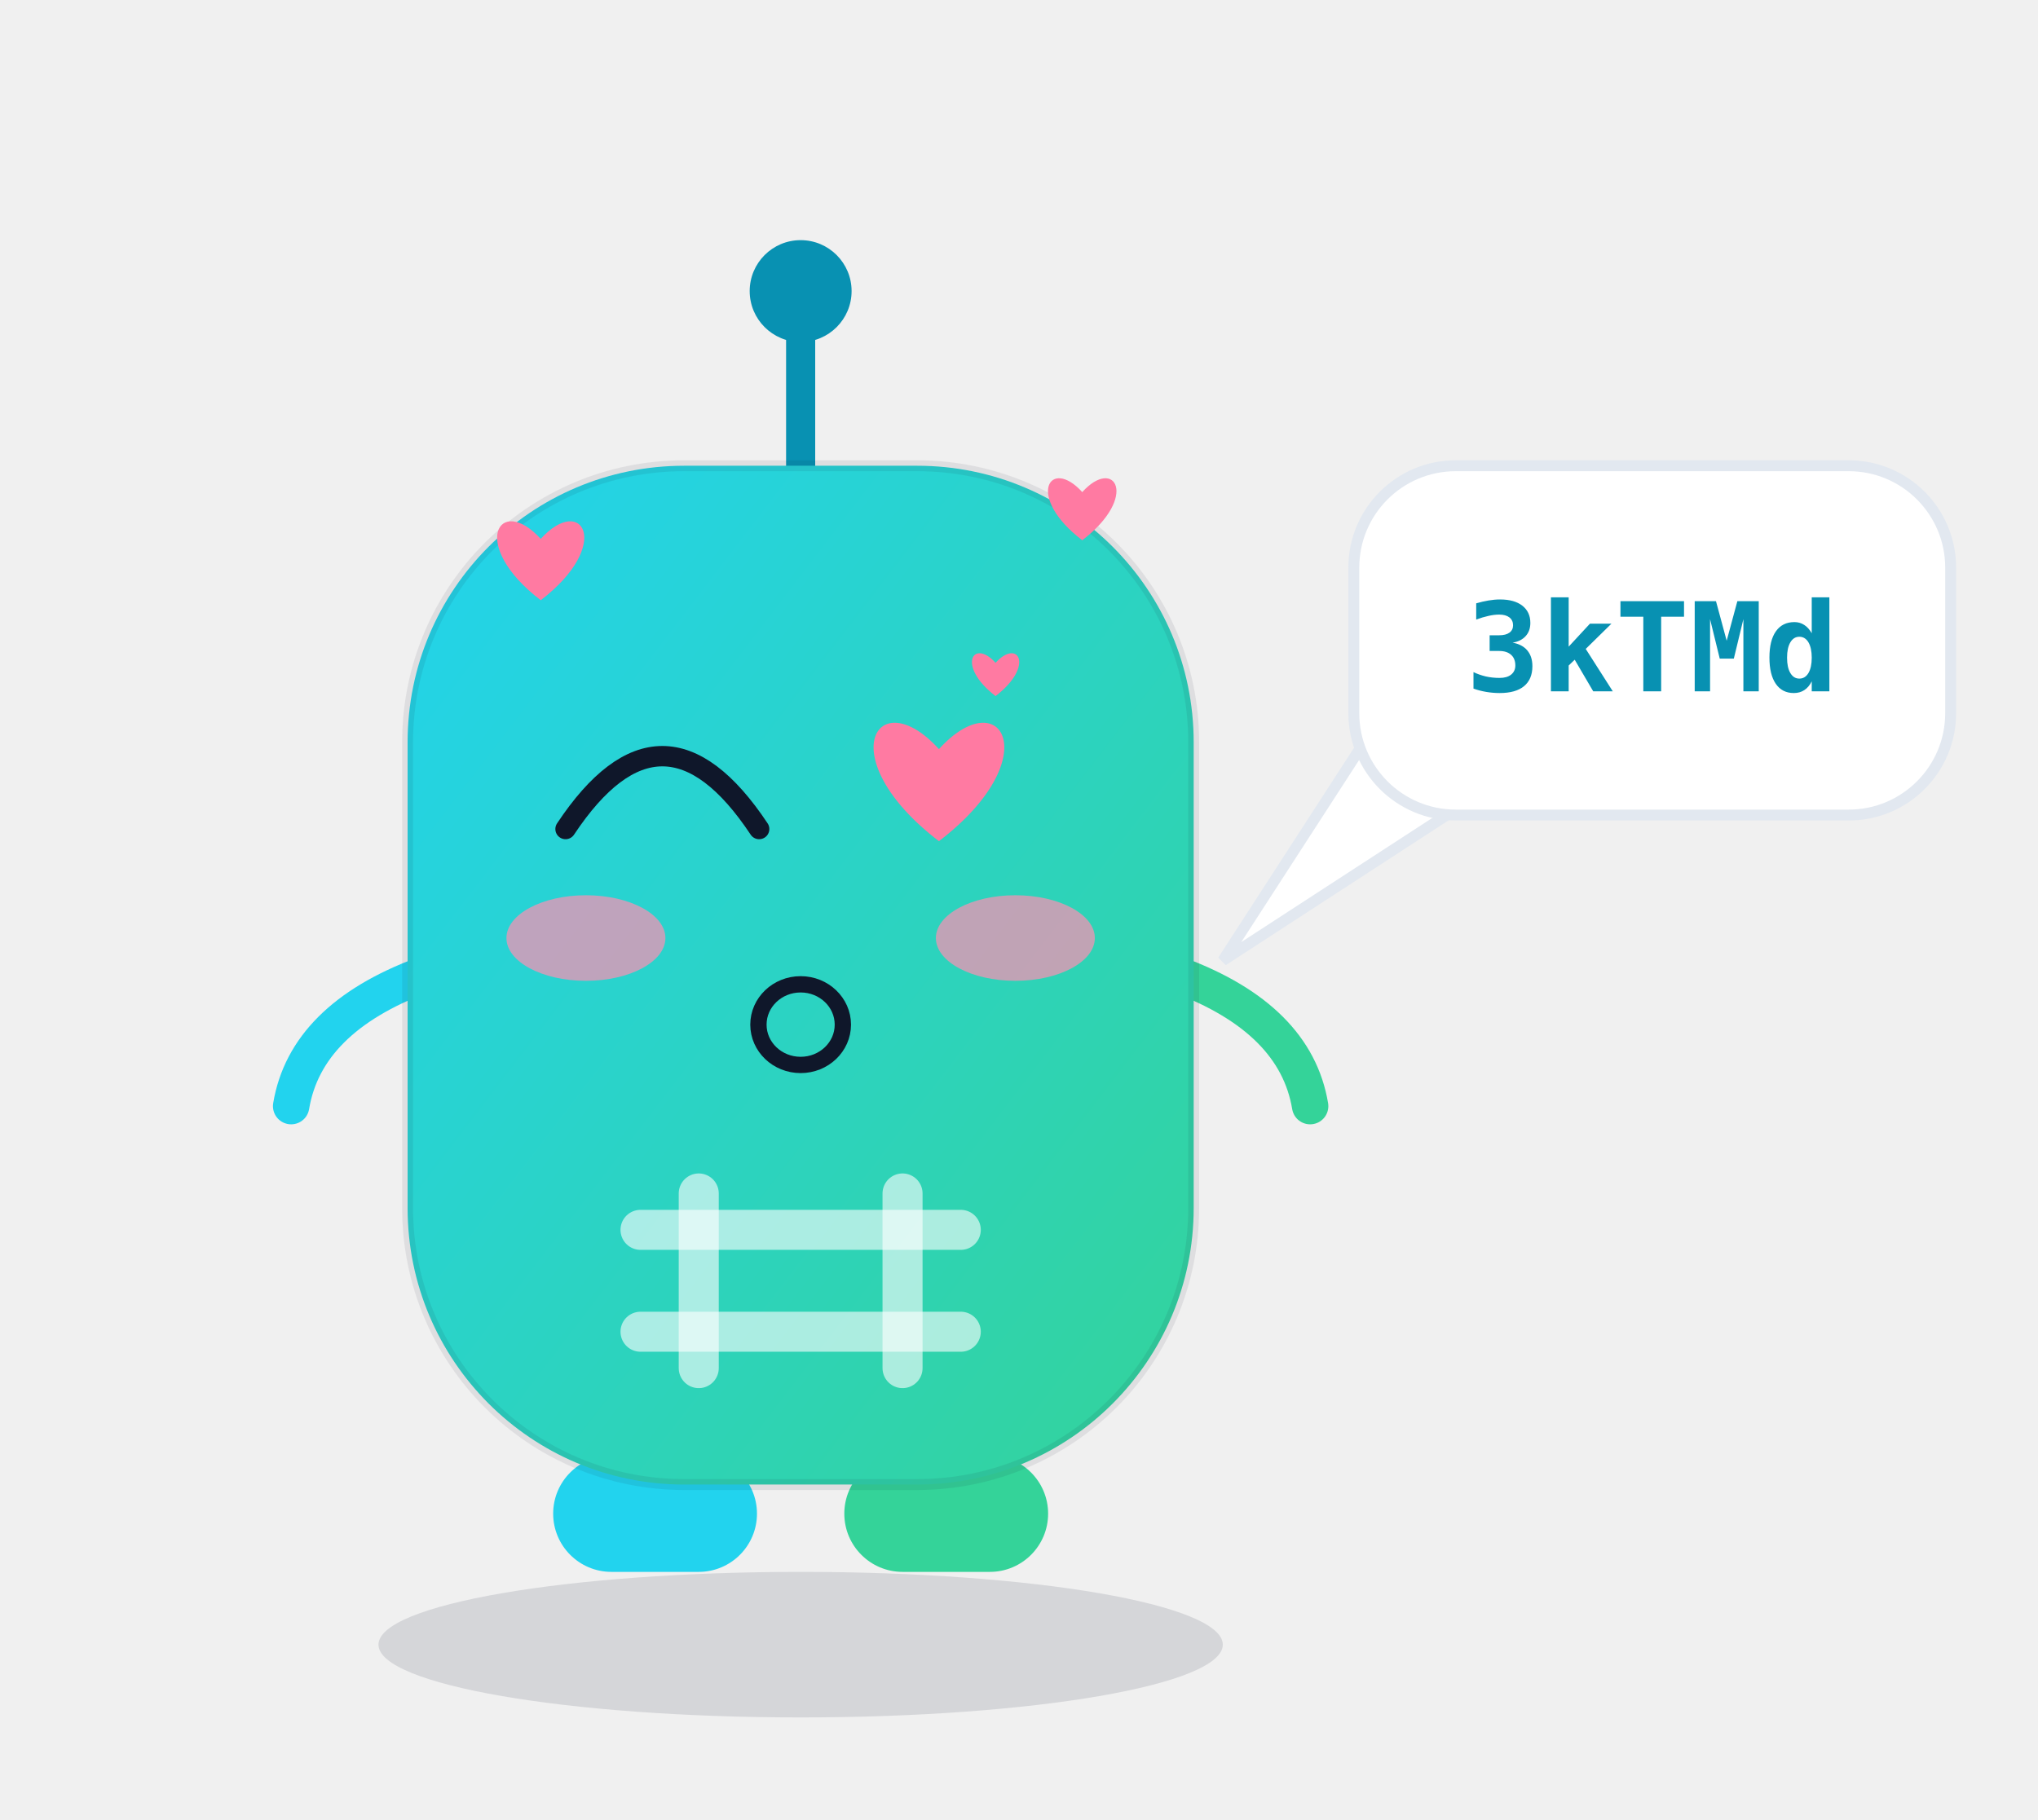
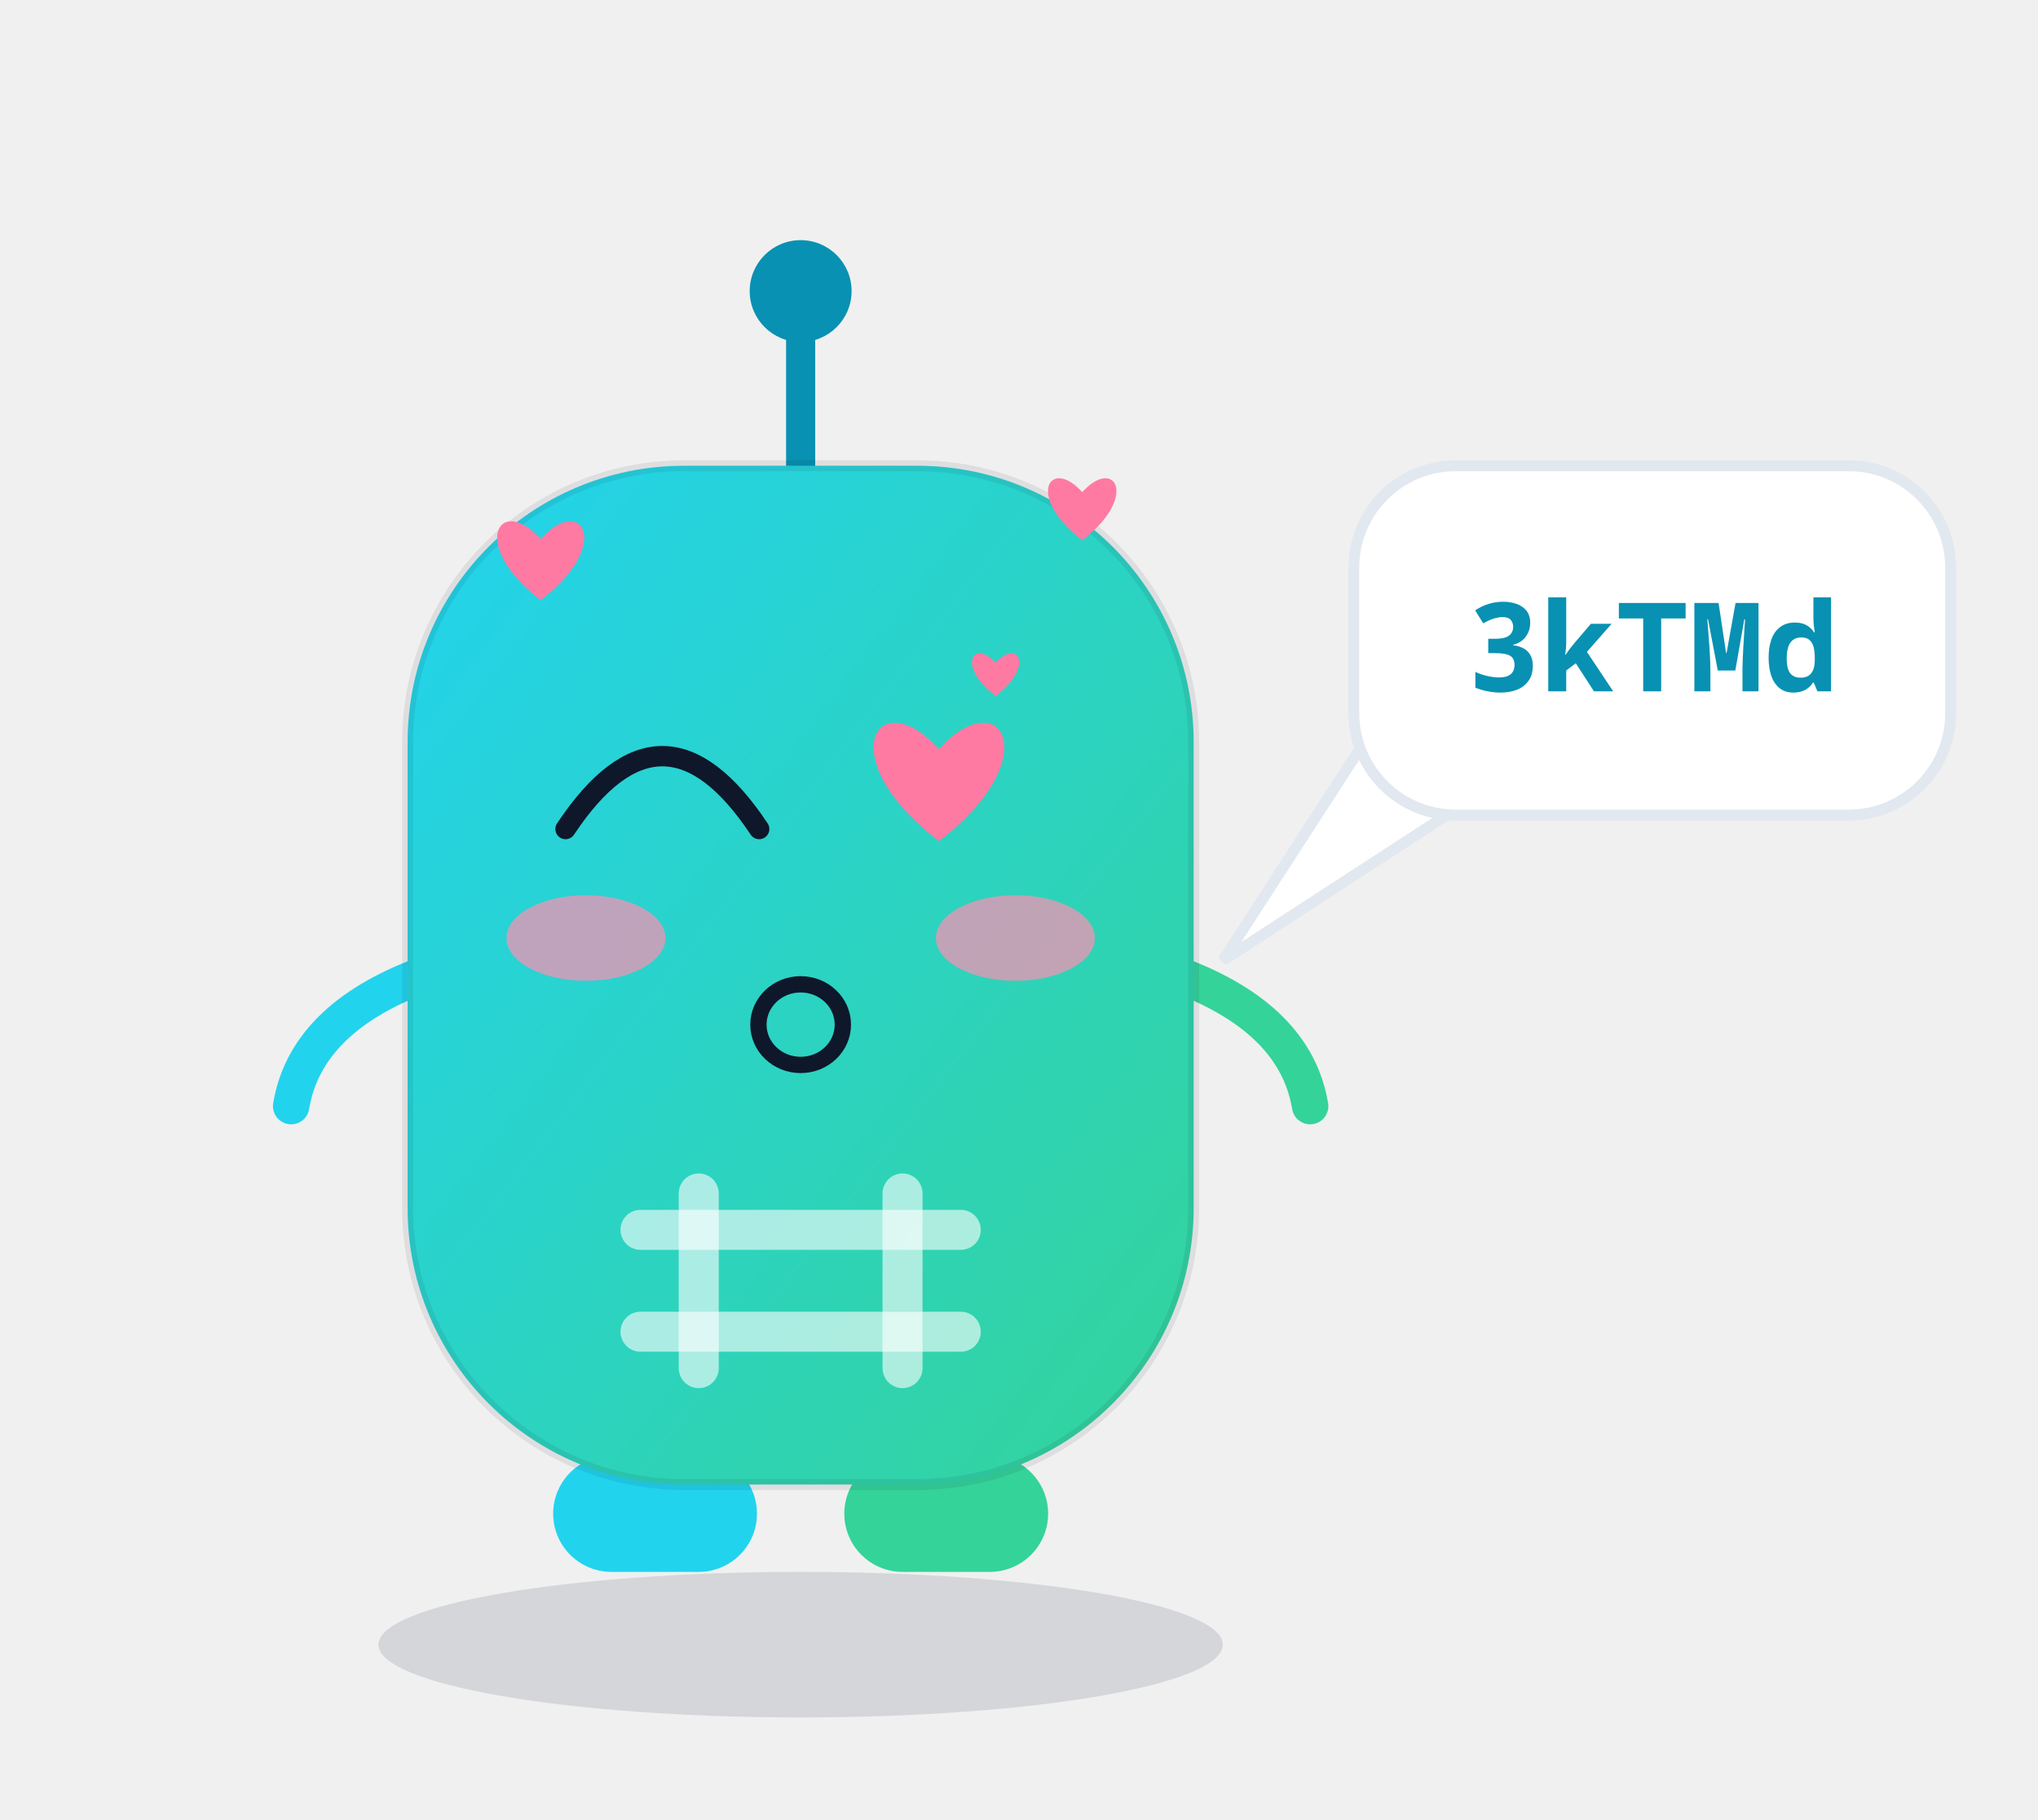
<svg xmlns="http://www.w3.org/2000/svg" viewBox="0 0 280 250" width="280" height="250" role="img" aria-label="哈希迪 Hashy · 撒娇 Coquettish">
  <style>
.ex-motion { animation: ex-sway 2.4s ease-in-out infinite; transform-box: fill-box; transform-origin: 50% 50%; }
.ex-anim-tear { animation: ex-tear 1.8s ease-in infinite; transform-box: fill-box; transform-origin: center; }
.ex-anim-sweat { animation: ex-tear 1.5s ease-in infinite; transform-box: fill-box; transform-origin: center; }
.ex-anim-heart { animation: ex-heart 2.2s ease-out infinite; transform-box: fill-box; transform-origin: center; }
.ex-anim-spark { animation: ex-spark 1.9s ease-in-out infinite; transform-box: fill-box; transform-origin: center; }
.ex-anim-rain { animation: ex-rain 1.4s linear infinite; transform-box: fill-box; transform-origin: center; }
.ex-anim-confetti { animation: ex-confetti 2.4s linear infinite; transform-box: fill-box; transform-origin: center; }
.ex-anim-pulse { animation: ex-pulse 1.6s ease-in-out infinite; transform-box: fill-box; transform-origin: center; }
.ex-anim-knock { animation: ex-knock 0.55s ease-in-out infinite; transform-box: fill-box; transform-origin: center; }
.ex-anim-knockline { animation: ex-knockline 0.55s ease-out infinite; transform-box: fill-box; transform-origin: center; }
.ex-anim-palm { animation: ex-palm 0.9s ease-in-out infinite; transform-box: fill-box; transform-origin: center; }
.ex-anim-steam { animation: ex-steam 1.8s ease-out infinite; transform-box: fill-box; transform-origin: center; }
.ex-anim-shock { animation: ex-shock 0.5s ease-in-out infinite; transform-box: fill-box; transform-origin: center; }
.ex-anim-please { animation: ex-please 1.4s ease-in-out infinite; transform-box: fill-box; transform-origin: center; }
.ex-anim-drift { animation: ex-drift 4.5s ease-in-out infinite; transform-box: fill-box; transform-origin: center; }
@keyframes ex-sway { 0%,100% { transform: rotate(0deg); } 50% { transform: rotate(-2.5deg); } }
@keyframes ex-tear { 0% { transform: translateY(0); opacity: 0; } 18% { opacity: 1; } 100% { transform: translateY(15.4px); opacity: 0; } }
@keyframes ex-heart { 0% { transform: translateY(0) scale(.65); opacity: 0; } 20% { opacity: 1; } 100% { transform: translateY(-25.2px) scale(1.15); opacity: 0; } }
@keyframes ex-spark { 0%,100% { transform: scale(.6) rotate(0deg); opacity: .3; } 50% { transform: scale(1.15) rotate(25deg); opacity: 1; } }
@keyframes ex-rain { 0% { transform: translateY(0); opacity: 0; } 20% { opacity: 1; } 100% { transform: translateY(16.8px); opacity: 0; } }
@keyframes ex-confetti { 0% { transform: translateY(-4.9px) rotate(0deg); opacity: 1; } 100% { transform: translateY(22.4px) rotate(200deg); opacity: 0; } }
@keyframes ex-pulse { 0%,100% { transform: scale(1); opacity: .35; } 50% { transform: scale(1.18); opacity: .7; } }
@keyframes ex-knock { 0%,100% { transform: translateX(6.3px); } 35% { transform: translateX(0); } }
@keyframes ex-knockline { 0%,100% { transform: scaleX(.6); opacity: .35; } 35% { transform: scaleX(1); opacity: 1; } }
@keyframes ex-palm { 0%,100% { transform: translateY(0) rotate(0deg); } 50% { transform: translateY(-1.68px) rotate(-4deg); } }
@keyframes ex-steam { 0% { transform: translateY(0); opacity: .7; } 100% { transform: translateY(-12.6px); opacity: 0; } }
@keyframes ex-shock { 0%,100% { transform: scaleX(.7); opacity: .4; } 50% { transform: scaleX(1.25); opacity: 1; } }
@keyframes ex-please { 0%,100% { transform: translateY(0); } 50% { transform: translateY(-2.52px); } }
@keyframes ex-drift { 0%,100% { transform: translateY(0); } 50% { transform: translateY(-2.8px); } }
@media (prefers-reduced-motion: reduce) {
  .ex-motion, [class*="ex-anim-"] { animation: none !important; }
}
</style>
  <g class="ex-motion ex-coquettish">
    <g class="ex-base">
      <defs>
-         <style>text { font-family: ui-monospace, SFMono-Regular, Menlo, Consolas, "DejaVu Sans Mono", "PingFang SC", "Microsoft YaHei", monospace; }
+         <style>text { font-family: ui-monospace, "Noto Sans Mono", "DejaVu Sans Mono", "Liberation Mono", monospace; }
      .m-shadow { fill: rgba(15,23,42,.12); }
      .m-accent { color: #0891b2; }
      .m-panel  { fill: #ffffff; stroke: #e2e8f0; stroke-width: 1.5; }
      .m-cheek  { fill: rgba(255,255,255,.42); }
      .m-ink    { stroke: rgba(15,23,42,.78); }
      .m-id     { fill: #0891b2; }

      @media (prefers-color-scheme: dark) {
        .m-shadow { fill: rgba(0,0,0,.45); }
        .m-accent { color: #22d3ee; }
        .m-panel  { fill: #0f172a; stroke: #1e293b; }
        .m-cheek  { fill: rgba(255,255,255,.32); }
        .m-ink    { stroke: rgba(15,23,42,.82); }
        .m-id     { fill: #22d3ee; }
      }</style>
        <linearGradient id="bodyGrad" x1="0" y1="0" x2="1" y2="1">
          <stop offset="0" stop-color="#22d3ee" />
          <stop offset="1" stop-color="#34d399" />
        </linearGradient>
      </defs>
      <ellipse class="m-shadow" cx="110" cy="226" rx="58" ry="10" />
      <g class="m-accent" stroke="currentColor" fill="currentColor">
        <line x1="110" y1="66" x2="110" y2="46" stroke-width="4" stroke-linecap="round" />
        <circle cx="110" cy="40" r="7" stroke="none" />
      </g>
      <rect x="76" y="200" width="28" height="16" rx="8" fill="#22d3ee" />
      <rect x="116" y="200" width="28" height="16" rx="8" fill="#34d399" />
      <path d="M58 134 Q42 140 40 152" fill="none" stroke="#22d3ee" stroke-width="5" stroke-linecap="round" />
      <path d="M162 134 Q178 140 180 152" fill="none" stroke="#34d399" stroke-width="5" stroke-linecap="round" />
      <rect x="56" y="64" width="108" height="140" rx="38" fill="url(#bodyGrad)" stroke="rgba(15,23,42,.08)" stroke-width="1.5" />
      <g stroke="rgba(255,255,255,.6)" stroke-width="5.5" stroke-linecap="round">
        <line x1="96" y1="164" x2="96" y2="188" />
        <line x1="124" y1="164" x2="124" y2="188" />
        <line x1="88" y1="169" x2="132" y2="169" />
        <line x1="88" y1="183" x2="132" y2="183" />
      </g>
      <path class="m-panel" d="M190 98 L168 132 L208 106 Z" />
      <rect class="m-panel" x="186" y="64" width="82" height="48" rx="14" />
      <text class="m-id" x="227" y="95" text-anchor="middle" font-size="17" font-weight="600">3kTMd</text>
    </g>
    <g class="ex-face">
      <path d="M 77.7,113.92 Q 91,93.9 104.3,113.92" fill="none" stroke="#0F172A" stroke-width="2.8" stroke-linecap="round" />
      <path class="ex-anim-pulse" style="animation-delay:0s" d="M 129,115.59 C 114.01,104.12 120.47,93.54 129,102.94 C 137.53,93.54 143.99,104.12 129,115.59 Z" fill="#FF7AA2" />
      <ellipse cx="110" cy="140.8" rx="5.8" ry="5.54" fill="none" stroke="#0F172A" stroke-width="2.24" />
      <ellipse class="ex-anim-pulse" cx="80.5" cy="128.9" rx="10.92" ry="5.88" fill="#FF8FB3" opacity="0.7" />
      <ellipse class="ex-anim-pulse" cx="139.5" cy="128.9" rx="10.92" ry="5.88" fill="#FF8FB3" opacity="0.7" />
      <path class="ex-anim-heart" style="animation-delay:0.0s" d="M 74.29,82.48 C 64.29,74.83 68.6,67.78 74.29,74.05 C 79.97,67.78 84.28,74.83 74.29,82.48 Z" fill="#FF7AA2" />
      <path class="ex-anim-heart" style="animation-delay:0.7s" d="M 148.69,74.24 C 140.83,68.23 144.22,62.69 148.69,67.62 C 153.15,62.69 156.54,68.23 148.69,74.24 Z" fill="#FF7AA2" />
      <path class="ex-anim-heart" style="animation-delay:1.3s" d="M 136.78,95.65 C 131.36,91.5 133.7,87.67 136.78,91.08 C 139.87,87.67 142.21,91.5 136.78,95.65 Z" fill="#FF7AA2" />
    </g>
  </g>
</svg>
